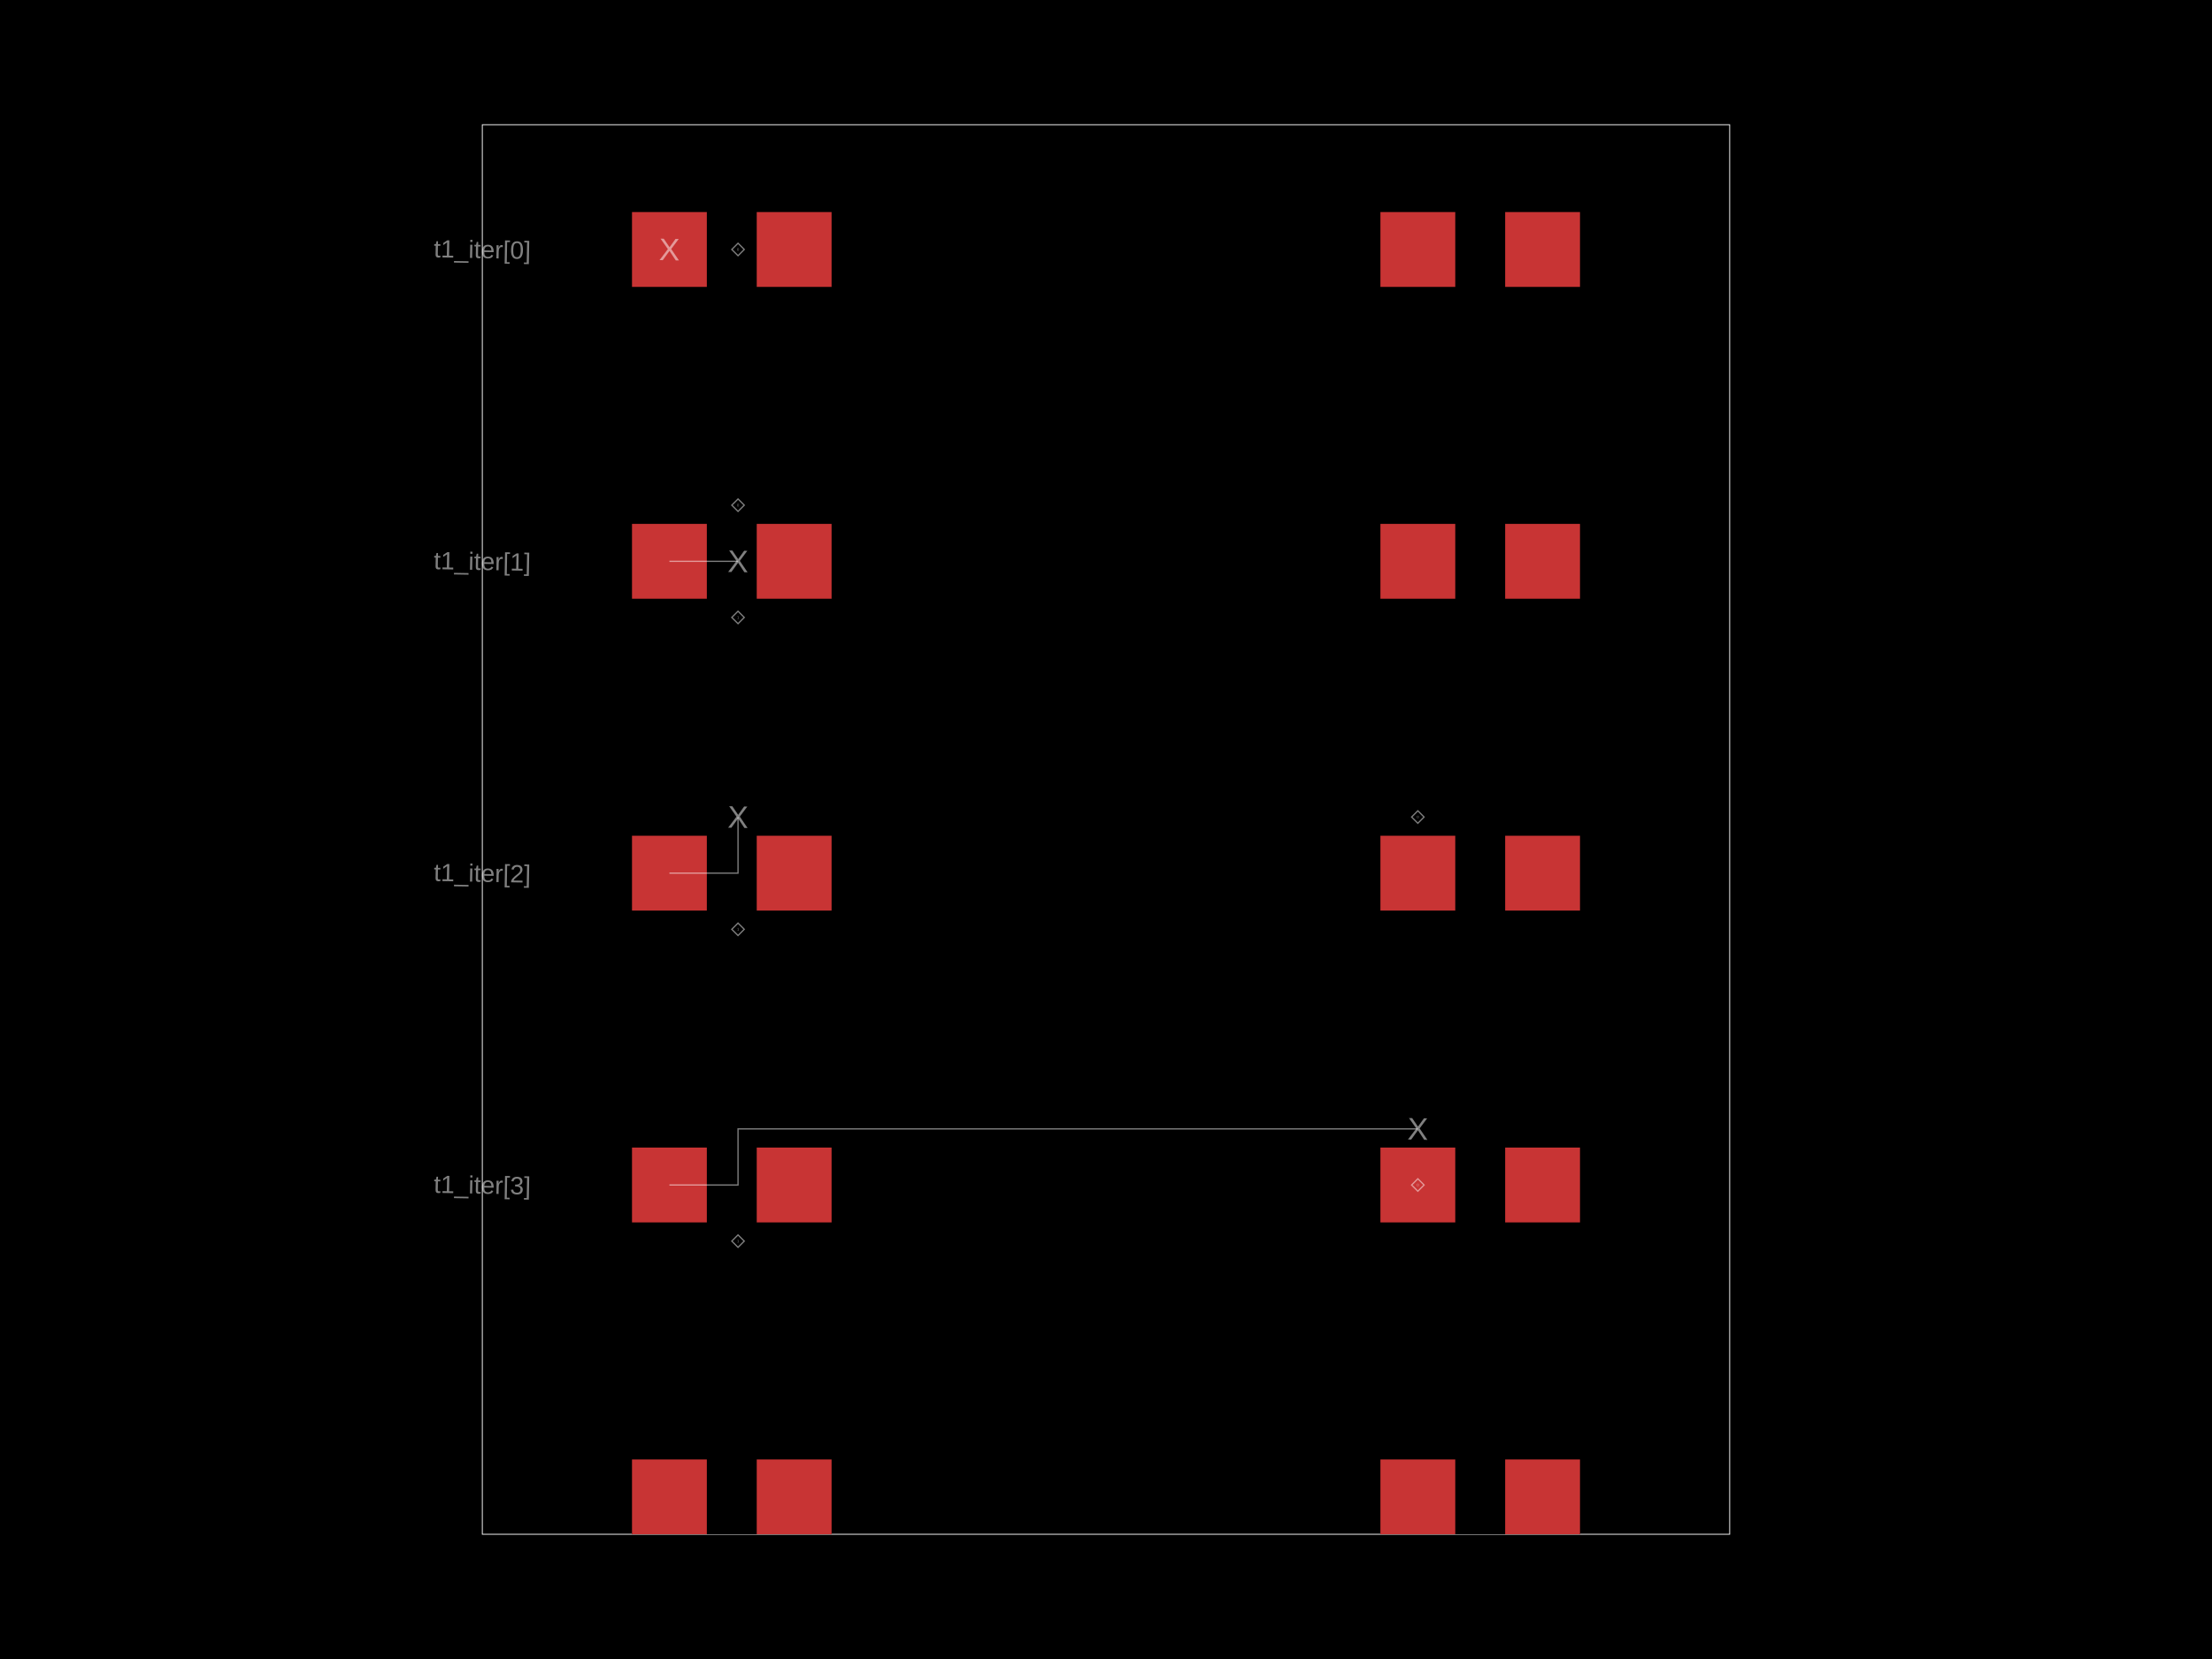
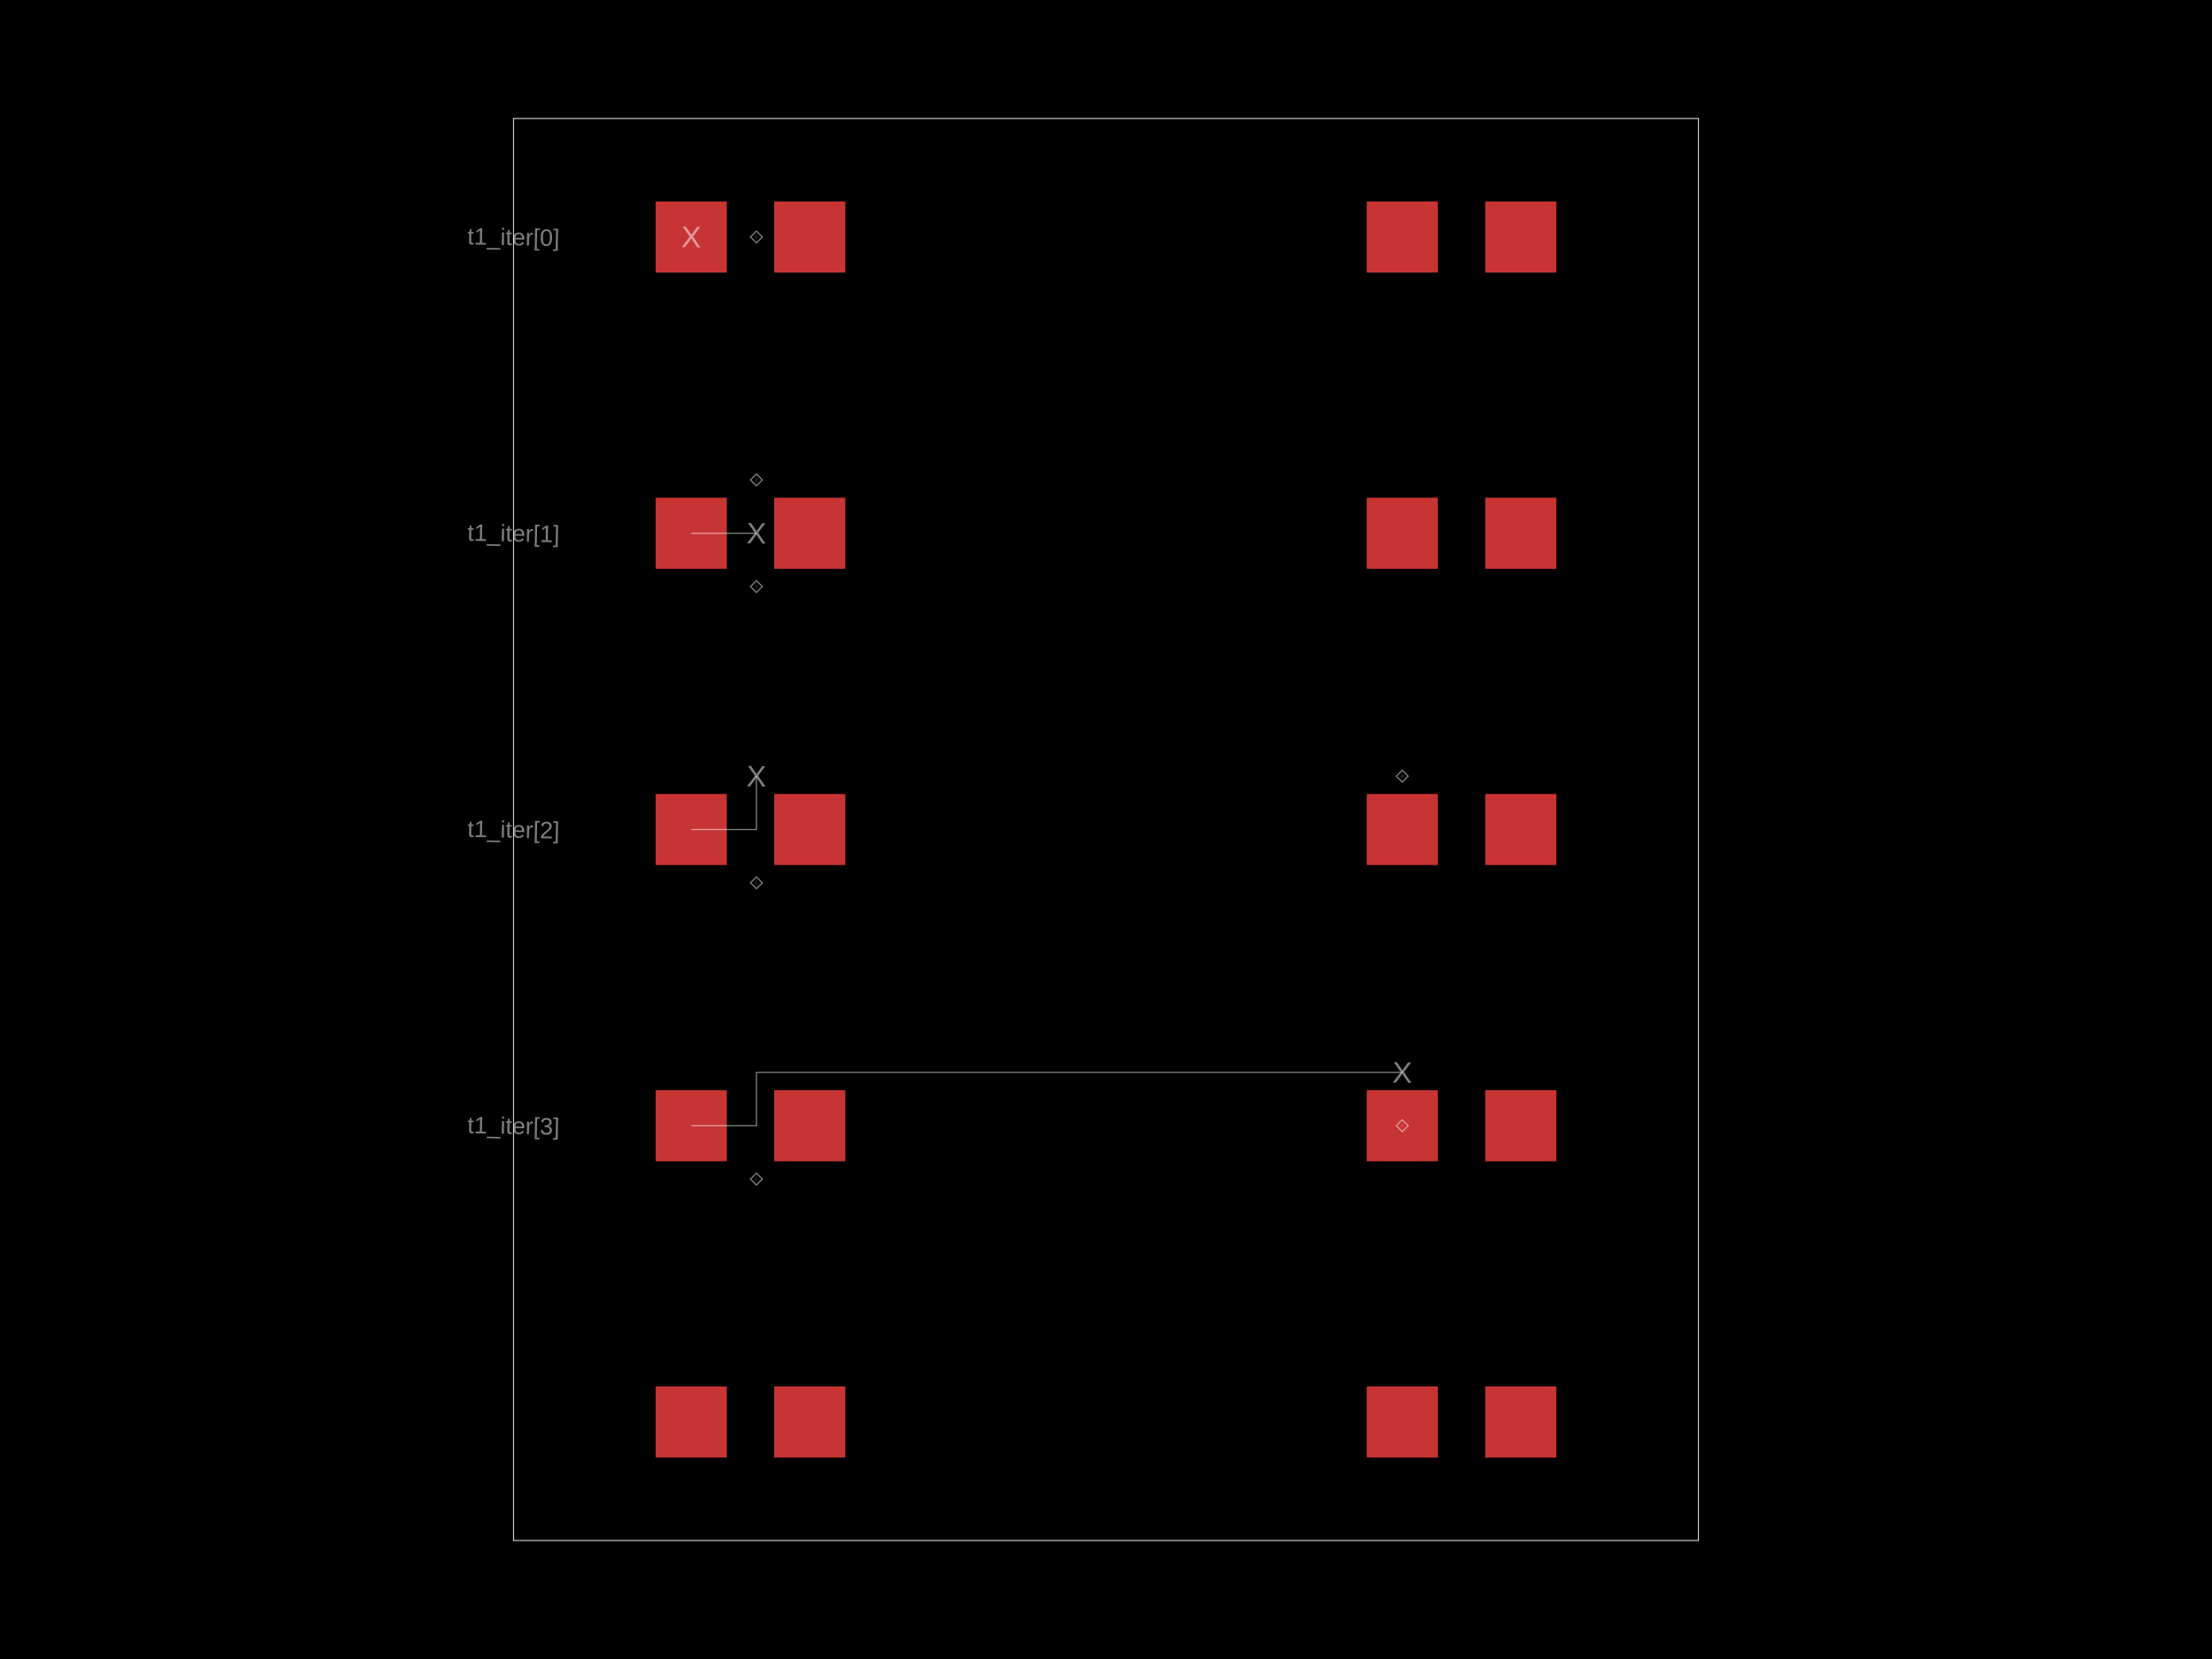
<svg xmlns="http://www.w3.org/2000/svg" width="800" height="600">
  <style>
              .pcb-board { fill: #000; }
              .pcb-trace { fill: none; }
              .pcb-hole-outer { fill: rgb(200, 52, 52); }
              .pcb-hole-inner { fill: rgb(255, 38, 226); }
              .pcb-pad { }
              .pcb-boundary { fill: none; stroke: #fff; stroke-width: 0.3; }
              .pcb-silkscreen { fill: none; }
              .pcb-silkscreen-top { stroke: #f2eda1; }
              .pcb-silkscreen-bottom { stroke: #f2eda1; }
              .pcb-silkscreen-text { fill: #f2eda1; }
            </style>
  <rect class="pcb-board" x="0" y="0" width="800" height="600" />
-   <rect class="pcb-boundary" x="174.436" y="45.113" width="451.128" height="509.774" />
-   <g transform="translate(264.6617, 90.22556) rotate(0) scale(1, -1)">
-     <rect class="pcb-component" x="-36.09" y="-13.534" width="72.18" height="27.068" />
-     <rect class="pcb-component-outline" x="-36.09" y="-13.534" width="72.18" height="27.068" />
+   <rect class="pcb-boundary" x="185.714" y="42.857" width="428.571" height="514.286" />
+   <g transform="translate(271.4286, 85.71429) rotate(0) scale(1, -1)">
+     <rect class="pcb-component" x="-34.286" y="-12.857" width="68.571" height="25.714" />
+     <rect class="pcb-component-outline" x="-34.286" y="-12.857" width="68.571" height="25.714" />
  </g>
-   <g transform="translate(535.3383, 90.22556) rotate(0) scale(1, -1)">
-     <rect class="pcb-component" x="-36.09" y="-13.534" width="72.18" height="27.068" />
-     <rect class="pcb-component-outline" x="-36.09" y="-13.534" width="72.18" height="27.068" />
+   <g transform="translate(528.5714, 85.71429) rotate(0) scale(1, -1)">
+     <rect class="pcb-component" x="-34.286" y="-12.857" width="68.571" height="25.714" />
+     <rect class="pcb-component-outline" x="-34.286" y="-12.857" width="68.571" height="25.714" />
  </g>
-   <g transform="translate(264.6617, 203.0075) rotate(0) scale(1, -1)">
-     <rect class="pcb-component" x="-36.09" y="-13.534" width="72.18" height="27.068" />
-     <rect class="pcb-component-outline" x="-36.09" y="-13.534" width="72.18" height="27.068" />
+   <g transform="translate(271.4286, 192.8571) rotate(0) scale(1, -1)">
+     <rect class="pcb-component" x="-34.286" y="-12.857" width="68.571" height="25.714" />
+     <rect class="pcb-component-outline" x="-34.286" y="-12.857" width="68.571" height="25.714" />
  </g>
-   <g transform="translate(535.3383, 203.0075) rotate(0) scale(1, -1)">
-     <rect class="pcb-component" x="-36.09" y="-13.534" width="72.18" height="27.068" />
-     <rect class="pcb-component-outline" x="-36.09" y="-13.534" width="72.18" height="27.068" />
+   <g transform="translate(528.5714, 192.8571) rotate(0) scale(1, -1)">
+     <rect class="pcb-component" x="-34.286" y="-12.857" width="68.571" height="25.714" />
+     <rect class="pcb-component-outline" x="-34.286" y="-12.857" width="68.571" height="25.714" />
  </g>
-   <g transform="translate(264.6617, 315.7895) rotate(0) scale(1, -1)">
-     <rect class="pcb-component" x="-36.09" y="-13.534" width="72.18" height="27.068" />
-     <rect class="pcb-component-outline" x="-36.09" y="-13.534" width="72.18" height="27.068" />
+   <g transform="translate(271.4286, 300) rotate(0) scale(1, -1)">
+     <rect class="pcb-component" x="-34.286" y="-12.857" width="68.571" height="25.714" />
+     <rect class="pcb-component-outline" x="-34.286" y="-12.857" width="68.571" height="25.714" />
  </g>
-   <g transform="translate(535.3383, 315.7895) rotate(0) scale(1, -1)">
-     <rect class="pcb-component" x="-36.09" y="-13.534" width="72.18" height="27.068" />
-     <rect class="pcb-component-outline" x="-36.09" y="-13.534" width="72.18" height="27.068" />
+   <g transform="translate(528.5714, 300) rotate(0) scale(1, -1)">
+     <rect class="pcb-component" x="-34.286" y="-12.857" width="68.571" height="25.714" />
+     <rect class="pcb-component-outline" x="-34.286" y="-12.857" width="68.571" height="25.714" />
  </g>
-   <g transform="translate(264.6617, 428.5714) rotate(0) scale(1, -1)">
-     <rect class="pcb-component" x="-36.09" y="-13.534" width="72.18" height="27.068" />
-     <rect class="pcb-component-outline" x="-36.09" y="-13.534" width="72.18" height="27.068" />
+   <g transform="translate(271.4286, 407.1429) rotate(0) scale(1, -1)">
+     <rect class="pcb-component" x="-34.286" y="-12.857" width="68.571" height="25.714" />
+     <rect class="pcb-component-outline" x="-34.286" y="-12.857" width="68.571" height="25.714" />
  </g>
-   <g transform="translate(535.3383, 428.5714) rotate(0) scale(1, -1)">
-     <rect class="pcb-component" x="-36.09" y="-13.534" width="72.18" height="27.068" />
-     <rect class="pcb-component-outline" x="-36.09" y="-13.534" width="72.18" height="27.068" />
+   <g transform="translate(528.5714, 407.1429) rotate(0) scale(1, -1)">
+     <rect class="pcb-component" x="-34.286" y="-12.857" width="68.571" height="25.714" />
+     <rect class="pcb-component-outline" x="-34.286" y="-12.857" width="68.571" height="25.714" />
  </g>
-   <g transform="translate(264.6617, 541.3534) rotate(0) scale(1, -1)">
-     <rect class="pcb-component" x="-36.09" y="-13.534" width="72.18" height="27.068" />
-     <rect class="pcb-component-outline" x="-36.09" y="-13.534" width="72.18" height="27.068" />
+   <g transform="translate(271.4286, 514.2857) rotate(0) scale(1, -1)">
+     <rect class="pcb-component" x="-34.286" y="-12.857" width="68.571" height="25.714" />
+     <rect class="pcb-component-outline" x="-34.286" y="-12.857" width="68.571" height="25.714" />
  </g>
-   <g transform="translate(535.3383, 541.3534) rotate(0) scale(1, -1)">
-     <rect class="pcb-component" x="-36.09" y="-13.534" width="72.18" height="27.068" />
-     <rect class="pcb-component-outline" x="-36.09" y="-13.534" width="72.18" height="27.068" />
+   <g transform="translate(528.5714, 514.2857) rotate(0) scale(1, -1)">
+     <rect class="pcb-component" x="-34.286" y="-12.857" width="68.571" height="25.714" />
+     <rect class="pcb-component-outline" x="-34.286" y="-12.857" width="68.571" height="25.714" />
  </g>
-   <rect class="pcb-pad" fill="rgb(200, 52, 52)" x="228.571" y="76.692" width="27.068" height="27.068" />
-   <rect class="pcb-pad" fill="rgb(200, 52, 52)" x="273.684" y="76.692" width="27.068" height="27.068" />
-   <rect class="pcb-pad" fill="rgb(200, 52, 52)" x="499.248" y="76.692" width="27.068" height="27.068" />
-   <rect class="pcb-pad" fill="rgb(200, 52, 52)" x="544.361" y="76.692" width="27.068" height="27.068" />
-   <rect class="pcb-pad" fill="rgb(200, 52, 52)" x="228.571" y="189.474" width="27.068" height="27.068" />
-   <rect class="pcb-pad" fill="rgb(200, 52, 52)" x="273.684" y="189.474" width="27.068" height="27.068" />
-   <rect class="pcb-pad" fill="rgb(200, 52, 52)" x="499.248" y="189.474" width="27.068" height="27.068" />
-   <rect class="pcb-pad" fill="rgb(200, 52, 52)" x="544.361" y="189.474" width="27.068" height="27.068" />
-   <rect class="pcb-pad" fill="rgb(200, 52, 52)" x="228.571" y="302.256" width="27.068" height="27.068" />
-   <rect class="pcb-pad" fill="rgb(200, 52, 52)" x="273.684" y="302.256" width="27.068" height="27.068" />
-   <rect class="pcb-pad" fill="rgb(200, 52, 52)" x="499.248" y="302.256" width="27.068" height="27.068" />
-   <rect class="pcb-pad" fill="rgb(200, 52, 52)" x="544.361" y="302.256" width="27.068" height="27.068" />
-   <rect class="pcb-pad" fill="rgb(200, 52, 52)" x="228.571" y="415.038" width="27.068" height="27.068" />
-   <rect class="pcb-pad" fill="rgb(200, 52, 52)" x="273.684" y="415.038" width="27.068" height="27.068" />
-   <rect class="pcb-pad" fill="rgb(200, 52, 52)" x="499.248" y="415.038" width="27.068" height="27.068" />
-   <rect class="pcb-pad" fill="rgb(200, 52, 52)" x="544.361" y="415.038" width="27.068" height="27.068" />
-   <rect class="pcb-pad" fill="rgb(200, 52, 52)" x="228.571" y="527.82" width="27.068" height="27.068" />
-   <rect class="pcb-pad" fill="rgb(200, 52, 52)" x="273.684" y="527.82" width="27.068" height="27.068" />
-   <rect class="pcb-pad" fill="rgb(200, 52, 52)" x="499.248" y="527.82" width="27.068" height="27.068" />
-   <rect class="pcb-pad" fill="rgb(200, 52, 52)" x="544.361" y="527.82" width="27.068" height="27.068" />
-   <path class="pcb-fabrication-note-path" stroke="rgba(255,255,255,0.5)" fill="none" d="M 266.917 87.97 L 269.173 90.226 L 266.917 92.481 L 264.662 90.226 Z" stroke-width="0.451" data-pcb-component-id="" data-pcb-fabrication-note-path-id="note_path_-2.9499999999999997_0" />
-   <path class="pcb-fabrication-note-path" stroke="rgba(255,255,255,0.5)" fill="none" d="M 266.917 180.451 L 269.173 182.707 L 266.917 184.962 L 264.662 182.707 Z" stroke-width="0.451" data-pcb-component-id="" data-pcb-fabrication-note-path-id="note_path_-2.9499999999999997_0.45000000000000007" />
-   <path class="pcb-fabrication-note-path" stroke="rgba(255,255,255,0.5)" fill="none" d="M 266.917 221.053 L 269.173 223.308 L 266.917 225.564 L 264.662 223.308 Z" stroke-width="0.451" data-pcb-component-id="" data-pcb-fabrication-note-path-id="note_path_-2.9499999999999997_-0.45000000000000007" />
-   <path class="pcb-fabrication-note-path" stroke="rgba(255,255,255,0.5)" fill="none" d="M 242.105 203.008 L 266.917 203.008" stroke-width="0.451" data-pcb-component-id="" data-pcb-fabrication-note-path-id="note_path_-2.9499999999999997_0" />
-   <path class="pcb-fabrication-note-path" stroke="rgba(255,255,255,0.5)" fill="none" d="M 512.782 293.233 L 515.038 295.489 L 512.782 297.744 L 510.526 295.489 Z" stroke-width="0.451" data-pcb-component-id="" data-pcb-fabrication-note-path-id="note_path_2.4999999999999996_0.45000000000000007" />
-   <path class="pcb-fabrication-note-path" stroke="rgba(255,255,255,0.5)" fill="none" d="M 266.917 333.835 L 269.173 336.09 L 266.917 338.346 L 264.662 336.09 Z" stroke-width="0.451" data-pcb-component-id="" data-pcb-fabrication-note-path-id="note_path_-2.9499999999999997_-0.45000000000000007" />
-   <path class="pcb-fabrication-note-path" stroke="rgba(255,255,255,0.5)" fill="none" d="M 242.105 315.789 L 266.917 315.789 L 266.917 295.489" stroke-width="0.451" data-pcb-component-id="" data-pcb-fabrication-note-path-id="note_path_-2.9499999999999997_0.45000000000000007" />
-   <path class="pcb-fabrication-note-path" stroke="rgba(255,255,255,0.5)" fill="none" d="M 512.782 426.316 L 515.038 428.571 L 512.782 430.827 L 510.526 428.571 Z" stroke-width="0.451" data-pcb-component-id="" data-pcb-fabrication-note-path-id="note_path_2.4999999999999996_0" />
-   <path class="pcb-fabrication-note-path" stroke="rgba(255,255,255,0.5)" fill="none" d="M 266.917 446.617 L 269.173 448.872 L 266.917 451.128 L 264.662 448.872 Z" stroke-width="0.451" data-pcb-component-id="" data-pcb-fabrication-note-path-id="note_path_-2.9499999999999997_-0.45000000000000007" />
-   <path class="pcb-fabrication-note-path" stroke="rgba(255,255,255,0.5)" fill="none" d="M 242.105 428.571 L 266.917 428.571 L 266.917 408.271 L 512.782 408.271" stroke-width="0.451" data-pcb-component-id="" data-pcb-fabrication-note-path-id="note_path_2.4999999999999996_0.45000000000000007" />
-   <text x="0" y="0" font-family="Arial, sans-serif" font-size="11.278" text-anchor="middle" dominant-baseline="central" transform="matrix(0.9998477,0.01745241,-0.01745241,0.9998477,242.1053,90.22556)" class="pcb-fabrication-note-text" fill="rgba(255,255,255,0.5)">X</text>
-   <text x="0" y="0" font-family="Arial, sans-serif" font-size="1.353" text-anchor="middle" dominant-baseline="central" transform="matrix(0.9998477,0.01745241,-0.01745241,0.9998477,266.9173,90.22556)" class="pcb-fabrication-note-text" fill="rgba(255,255,255,0.5)">0</text>
-   <text x="0" y="0" font-family="Arial, sans-serif" font-size="9.023" text-anchor="middle" dominant-baseline="central" transform="matrix(0.9998477,0.01745241,-0.01745241,0.9998477,174.4361,90.22556)" class="pcb-fabrication-note-text" fill="rgba(255,255,255,0.5)">t1_iter[0]</text>
-   <text x="0" y="0" font-family="Arial, sans-serif" font-size="11.278" text-anchor="middle" dominant-baseline="central" transform="matrix(0.9998477,0.01745241,-0.01745241,0.9998477,266.9173,203.0075)" class="pcb-fabrication-note-text" fill="rgba(255,255,255,0.5)">X</text>
-   <text x="0" y="0" font-family="Arial, sans-serif" font-size="1.353" text-anchor="middle" dominant-baseline="central" transform="matrix(0.9998477,0.01745241,-0.01745241,0.9998477,266.9173,182.7068)" class="pcb-fabrication-note-text" fill="rgba(255,255,255,0.5)">0</text>
-   <text x="0" y="0" font-family="Arial, sans-serif" font-size="1.353" text-anchor="middle" dominant-baseline="central" transform="matrix(0.9998477,0.01745241,-0.01745241,0.9998477,266.9173,223.3083)" class="pcb-fabrication-note-text" fill="rgba(255,255,255,0.5)">1</text>
-   <text x="0" y="0" font-family="Arial, sans-serif" font-size="9.023" text-anchor="middle" dominant-baseline="central" transform="matrix(0.9998477,0.01745241,-0.01745241,0.9998477,174.4361,203.0075)" class="pcb-fabrication-note-text" fill="rgba(255,255,255,0.5)">t1_iter[1]</text>
-   <text x="0" y="0" font-family="Arial, sans-serif" font-size="11.278" text-anchor="middle" dominant-baseline="central" transform="matrix(0.9998477,0.01745241,-0.01745241,0.9998477,266.9173,295.4887)" class="pcb-fabrication-note-text" fill="rgba(255,255,255,0.5)">X</text>
-   <text x="0" y="0" font-family="Arial, sans-serif" font-size="1.353" text-anchor="middle" dominant-baseline="central" transform="matrix(0.9998477,0.01745241,-0.01745241,0.9998477,512.782,295.4887)" class="pcb-fabrication-note-text" fill="rgba(255,255,255,0.5)">0</text>
-   <text x="0" y="0" font-family="Arial, sans-serif" font-size="1.353" text-anchor="middle" dominant-baseline="central" transform="matrix(0.9998477,0.01745241,-0.01745241,0.9998477,266.9173,336.0902)" class="pcb-fabrication-note-text" fill="rgba(255,255,255,0.5)">1</text>
-   <text x="0" y="0" font-family="Arial, sans-serif" font-size="9.023" text-anchor="middle" dominant-baseline="central" transform="matrix(0.9998477,0.01745241,-0.01745241,0.9998477,174.4361,315.7895)" class="pcb-fabrication-note-text" fill="rgba(255,255,255,0.5)">t1_iter[2]</text>
-   <text x="0" y="0" font-family="Arial, sans-serif" font-size="11.278" text-anchor="middle" dominant-baseline="central" transform="matrix(0.9998477,0.01745241,-0.01745241,0.9998477,512.782,408.2707)" class="pcb-fabrication-note-text" fill="rgba(255,255,255,0.5)">X</text>
-   <text x="0" y="0" font-family="Arial, sans-serif" font-size="1.353" text-anchor="middle" dominant-baseline="central" transform="matrix(0.9998477,0.01745241,-0.01745241,0.9998477,512.782,428.5714)" class="pcb-fabrication-note-text" fill="rgba(255,255,255,0.5)">0</text>
-   <text x="0" y="0" font-family="Arial, sans-serif" font-size="1.353" text-anchor="middle" dominant-baseline="central" transform="matrix(0.9998477,0.01745241,-0.01745241,0.9998477,266.9173,448.8722)" class="pcb-fabrication-note-text" fill="rgba(255,255,255,0.5)">1</text>
-   <text x="0" y="0" font-family="Arial, sans-serif" font-size="9.023" text-anchor="middle" dominant-baseline="central" transform="matrix(0.9998477,0.01745241,-0.01745241,0.9998477,174.4361,428.5714)" class="pcb-fabrication-note-text" fill="rgba(255,255,255,0.5)">t1_iter[3]</text>
+   <rect class="pcb-pad" fill="rgb(200, 52, 52)" x="237.143" y="72.857" width="25.714" height="25.714" />
+   <rect class="pcb-pad" fill="rgb(200, 52, 52)" x="280" y="72.857" width="25.714" height="25.714" />
+   <rect class="pcb-pad" fill="rgb(200, 52, 52)" x="494.286" y="72.857" width="25.714" height="25.714" />
+   <rect class="pcb-pad" fill="rgb(200, 52, 52)" x="537.143" y="72.857" width="25.714" height="25.714" />
+   <rect class="pcb-pad" fill="rgb(200, 52, 52)" x="237.143" y="180" width="25.714" height="25.714" />
+   <rect class="pcb-pad" fill="rgb(200, 52, 52)" x="280" y="180" width="25.714" height="25.714" />
+   <rect class="pcb-pad" fill="rgb(200, 52, 52)" x="494.286" y="180" width="25.714" height="25.714" />
+   <rect class="pcb-pad" fill="rgb(200, 52, 52)" x="537.143" y="180" width="25.714" height="25.714" />
+   <rect class="pcb-pad" fill="rgb(200, 52, 52)" x="237.143" y="287.143" width="25.714" height="25.714" />
+   <rect class="pcb-pad" fill="rgb(200, 52, 52)" x="280" y="287.143" width="25.714" height="25.714" />
+   <rect class="pcb-pad" fill="rgb(200, 52, 52)" x="494.286" y="287.143" width="25.714" height="25.714" />
+   <rect class="pcb-pad" fill="rgb(200, 52, 52)" x="537.143" y="287.143" width="25.714" height="25.714" />
+   <rect class="pcb-pad" fill="rgb(200, 52, 52)" x="237.143" y="394.286" width="25.714" height="25.714" />
+   <rect class="pcb-pad" fill="rgb(200, 52, 52)" x="280" y="394.286" width="25.714" height="25.714" />
+   <rect class="pcb-pad" fill="rgb(200, 52, 52)" x="494.286" y="394.286" width="25.714" height="25.714" />
+   <rect class="pcb-pad" fill="rgb(200, 52, 52)" x="537.143" y="394.286" width="25.714" height="25.714" />
+   <rect class="pcb-pad" fill="rgb(200, 52, 52)" x="237.143" y="501.429" width="25.714" height="25.714" />
+   <rect class="pcb-pad" fill="rgb(200, 52, 52)" x="280" y="501.429" width="25.714" height="25.714" />
+   <rect class="pcb-pad" fill="rgb(200, 52, 52)" x="494.286" y="501.429" width="25.714" height="25.714" />
+   <rect class="pcb-pad" fill="rgb(200, 52, 52)" x="537.143" y="501.429" width="25.714" height="25.714" />
+   <path class="pcb-fabrication-note-path" stroke="rgba(255,255,255,0.5)" fill="none" d="M 273.571 83.571 L 275.714 85.714 L 273.571 87.857 L 271.429 85.714 Z" stroke-width="0.429" data-pcb-component-id="" data-pcb-fabrication-note-path-id="note_path_-2.9499999999999997_0" />
+   <path class="pcb-fabrication-note-path" stroke="rgba(255,255,255,0.5)" fill="none" d="M 273.571 171.429 L 275.714 173.571 L 273.571 175.714 L 271.429 173.571 Z" stroke-width="0.429" data-pcb-component-id="" data-pcb-fabrication-note-path-id="note_path_-2.9499999999999997_0.45000000000000007" />
+   <path class="pcb-fabrication-note-path" stroke="rgba(255,255,255,0.5)" fill="none" d="M 273.571 210 L 275.714 212.143 L 273.571 214.286 L 271.429 212.143 Z" stroke-width="0.429" data-pcb-component-id="" data-pcb-fabrication-note-path-id="note_path_-2.9499999999999997_-0.45000000000000007" />
+   <path class="pcb-fabrication-note-path" stroke="rgba(255,255,255,0.5)" fill="none" d="M 250 192.857 L 273.571 192.857" stroke-width="0.429" data-pcb-component-id="" data-pcb-fabrication-note-path-id="note_path_-2.9499999999999997_0" />
+   <path class="pcb-fabrication-note-path" stroke="rgba(255,255,255,0.5)" fill="none" d="M 507.143 278.571 L 509.286 280.714 L 507.143 282.857 L 505 280.714 Z" stroke-width="0.429" data-pcb-component-id="" data-pcb-fabrication-note-path-id="note_path_2.4999999999999996_0.45000000000000007" />
+   <path class="pcb-fabrication-note-path" stroke="rgba(255,255,255,0.5)" fill="none" d="M 273.571 317.143 L 275.714 319.286 L 273.571 321.429 L 271.429 319.286 Z" stroke-width="0.429" data-pcb-component-id="" data-pcb-fabrication-note-path-id="note_path_-2.9499999999999997_-0.45000000000000007" />
+   <path class="pcb-fabrication-note-path" stroke="rgba(255,255,255,0.5)" fill="none" d="M 250 300 L 273.571 300 L 273.571 280.714" stroke-width="0.429" data-pcb-component-id="" data-pcb-fabrication-note-path-id="note_path_-2.9499999999999997_0.45000000000000007" />
+   <path class="pcb-fabrication-note-path" stroke="rgba(255,255,255,0.5)" fill="none" d="M 507.143 405 L 509.286 407.143 L 507.143 409.286 L 505 407.143 Z" stroke-width="0.429" data-pcb-component-id="" data-pcb-fabrication-note-path-id="note_path_2.4999999999999996_0" />
+   <path class="pcb-fabrication-note-path" stroke="rgba(255,255,255,0.5)" fill="none" d="M 273.571 424.286 L 275.714 426.429 L 273.571 428.571 L 271.429 426.429 Z" stroke-width="0.429" data-pcb-component-id="" data-pcb-fabrication-note-path-id="note_path_-2.9499999999999997_-0.45000000000000007" />
+   <path class="pcb-fabrication-note-path" stroke="rgba(255,255,255,0.5)" fill="none" d="M 250 407.143 L 273.571 407.143 L 273.571 387.857 L 507.143 387.857" stroke-width="0.429" data-pcb-component-id="" data-pcb-fabrication-note-path-id="note_path_2.4999999999999996_0.45000000000000007" />
+   <text x="0" y="0" font-family="Arial, sans-serif" font-size="10.714" text-anchor="middle" dominant-baseline="central" transform="matrix(0.9998477,0.01745241,-0.01745241,0.9998477,250,85.71429)" class="pcb-fabrication-note-text" fill="rgba(255,255,255,0.5)">X</text>
+   <text x="0" y="0" font-family="Arial, sans-serif" font-size="1.286" text-anchor="middle" dominant-baseline="central" transform="matrix(0.9998477,0.01745241,-0.01745241,0.9998477,273.5714,85.71429)" class="pcb-fabrication-note-text" fill="rgba(255,255,255,0.5)">0</text>
+   <text x="0" y="0" font-family="Arial, sans-serif" font-size="8.571" text-anchor="middle" dominant-baseline="central" transform="matrix(0.9998477,0.01745241,-0.01745241,0.9998477,185.7143,85.71429)" class="pcb-fabrication-note-text" fill="rgba(255,255,255,0.5)">t1_iter[0]</text>
+   <text x="0" y="0" font-family="Arial, sans-serif" font-size="10.714" text-anchor="middle" dominant-baseline="central" transform="matrix(0.9998477,0.01745241,-0.01745241,0.9998477,273.5714,192.8571)" class="pcb-fabrication-note-text" fill="rgba(255,255,255,0.5)">X</text>
+   <text x="0" y="0" font-family="Arial, sans-serif" font-size="1.286" text-anchor="middle" dominant-baseline="central" transform="matrix(0.9998477,0.01745241,-0.01745241,0.9998477,273.5714,173.5714)" class="pcb-fabrication-note-text" fill="rgba(255,255,255,0.5)">0</text>
+   <text x="0" y="0" font-family="Arial, sans-serif" font-size="1.286" text-anchor="middle" dominant-baseline="central" transform="matrix(0.9998477,0.01745241,-0.01745241,0.9998477,273.5714,212.1429)" class="pcb-fabrication-note-text" fill="rgba(255,255,255,0.5)">1</text>
+   <text x="0" y="0" font-family="Arial, sans-serif" font-size="8.571" text-anchor="middle" dominant-baseline="central" transform="matrix(0.9998477,0.01745241,-0.01745241,0.9998477,185.7143,192.8571)" class="pcb-fabrication-note-text" fill="rgba(255,255,255,0.5)">t1_iter[1]</text>
+   <text x="0" y="0" font-family="Arial, sans-serif" font-size="10.714" text-anchor="middle" dominant-baseline="central" transform="matrix(0.9998477,0.01745241,-0.01745241,0.9998477,273.5714,280.7143)" class="pcb-fabrication-note-text" fill="rgba(255,255,255,0.5)">X</text>
+   <text x="0" y="0" font-family="Arial, sans-serif" font-size="1.286" text-anchor="middle" dominant-baseline="central" transform="matrix(0.9998477,0.01745241,-0.01745241,0.9998477,507.1429,280.7143)" class="pcb-fabrication-note-text" fill="rgba(255,255,255,0.5)">0</text>
+   <text x="0" y="0" font-family="Arial, sans-serif" font-size="1.286" text-anchor="middle" dominant-baseline="central" transform="matrix(0.9998477,0.01745241,-0.01745241,0.9998477,273.5714,319.2857)" class="pcb-fabrication-note-text" fill="rgba(255,255,255,0.5)">1</text>
+   <text x="0" y="0" font-family="Arial, sans-serif" font-size="8.571" text-anchor="middle" dominant-baseline="central" transform="matrix(0.9998477,0.01745241,-0.01745241,0.9998477,185.7143,300)" class="pcb-fabrication-note-text" fill="rgba(255,255,255,0.5)">t1_iter[2]</text>
+   <text x="0" y="0" font-family="Arial, sans-serif" font-size="10.714" text-anchor="middle" dominant-baseline="central" transform="matrix(0.9998477,0.01745241,-0.01745241,0.9998477,507.1429,387.8571)" class="pcb-fabrication-note-text" fill="rgba(255,255,255,0.5)">X</text>
+   <text x="0" y="0" font-family="Arial, sans-serif" font-size="1.286" text-anchor="middle" dominant-baseline="central" transform="matrix(0.9998477,0.01745241,-0.01745241,0.9998477,507.1429,407.1429)" class="pcb-fabrication-note-text" fill="rgba(255,255,255,0.5)">0</text>
+   <text x="0" y="0" font-family="Arial, sans-serif" font-size="1.286" text-anchor="middle" dominant-baseline="central" transform="matrix(0.9998477,0.01745241,-0.01745241,0.9998477,273.5714,426.4286)" class="pcb-fabrication-note-text" fill="rgba(255,255,255,0.5)">1</text>
+   <text x="0" y="0" font-family="Arial, sans-serif" font-size="8.571" text-anchor="middle" dominant-baseline="central" transform="matrix(0.9998477,0.01745241,-0.01745241,0.9998477,185.7143,407.1429)" class="pcb-fabrication-note-text" fill="rgba(255,255,255,0.5)">t1_iter[3]</text>
</svg>
